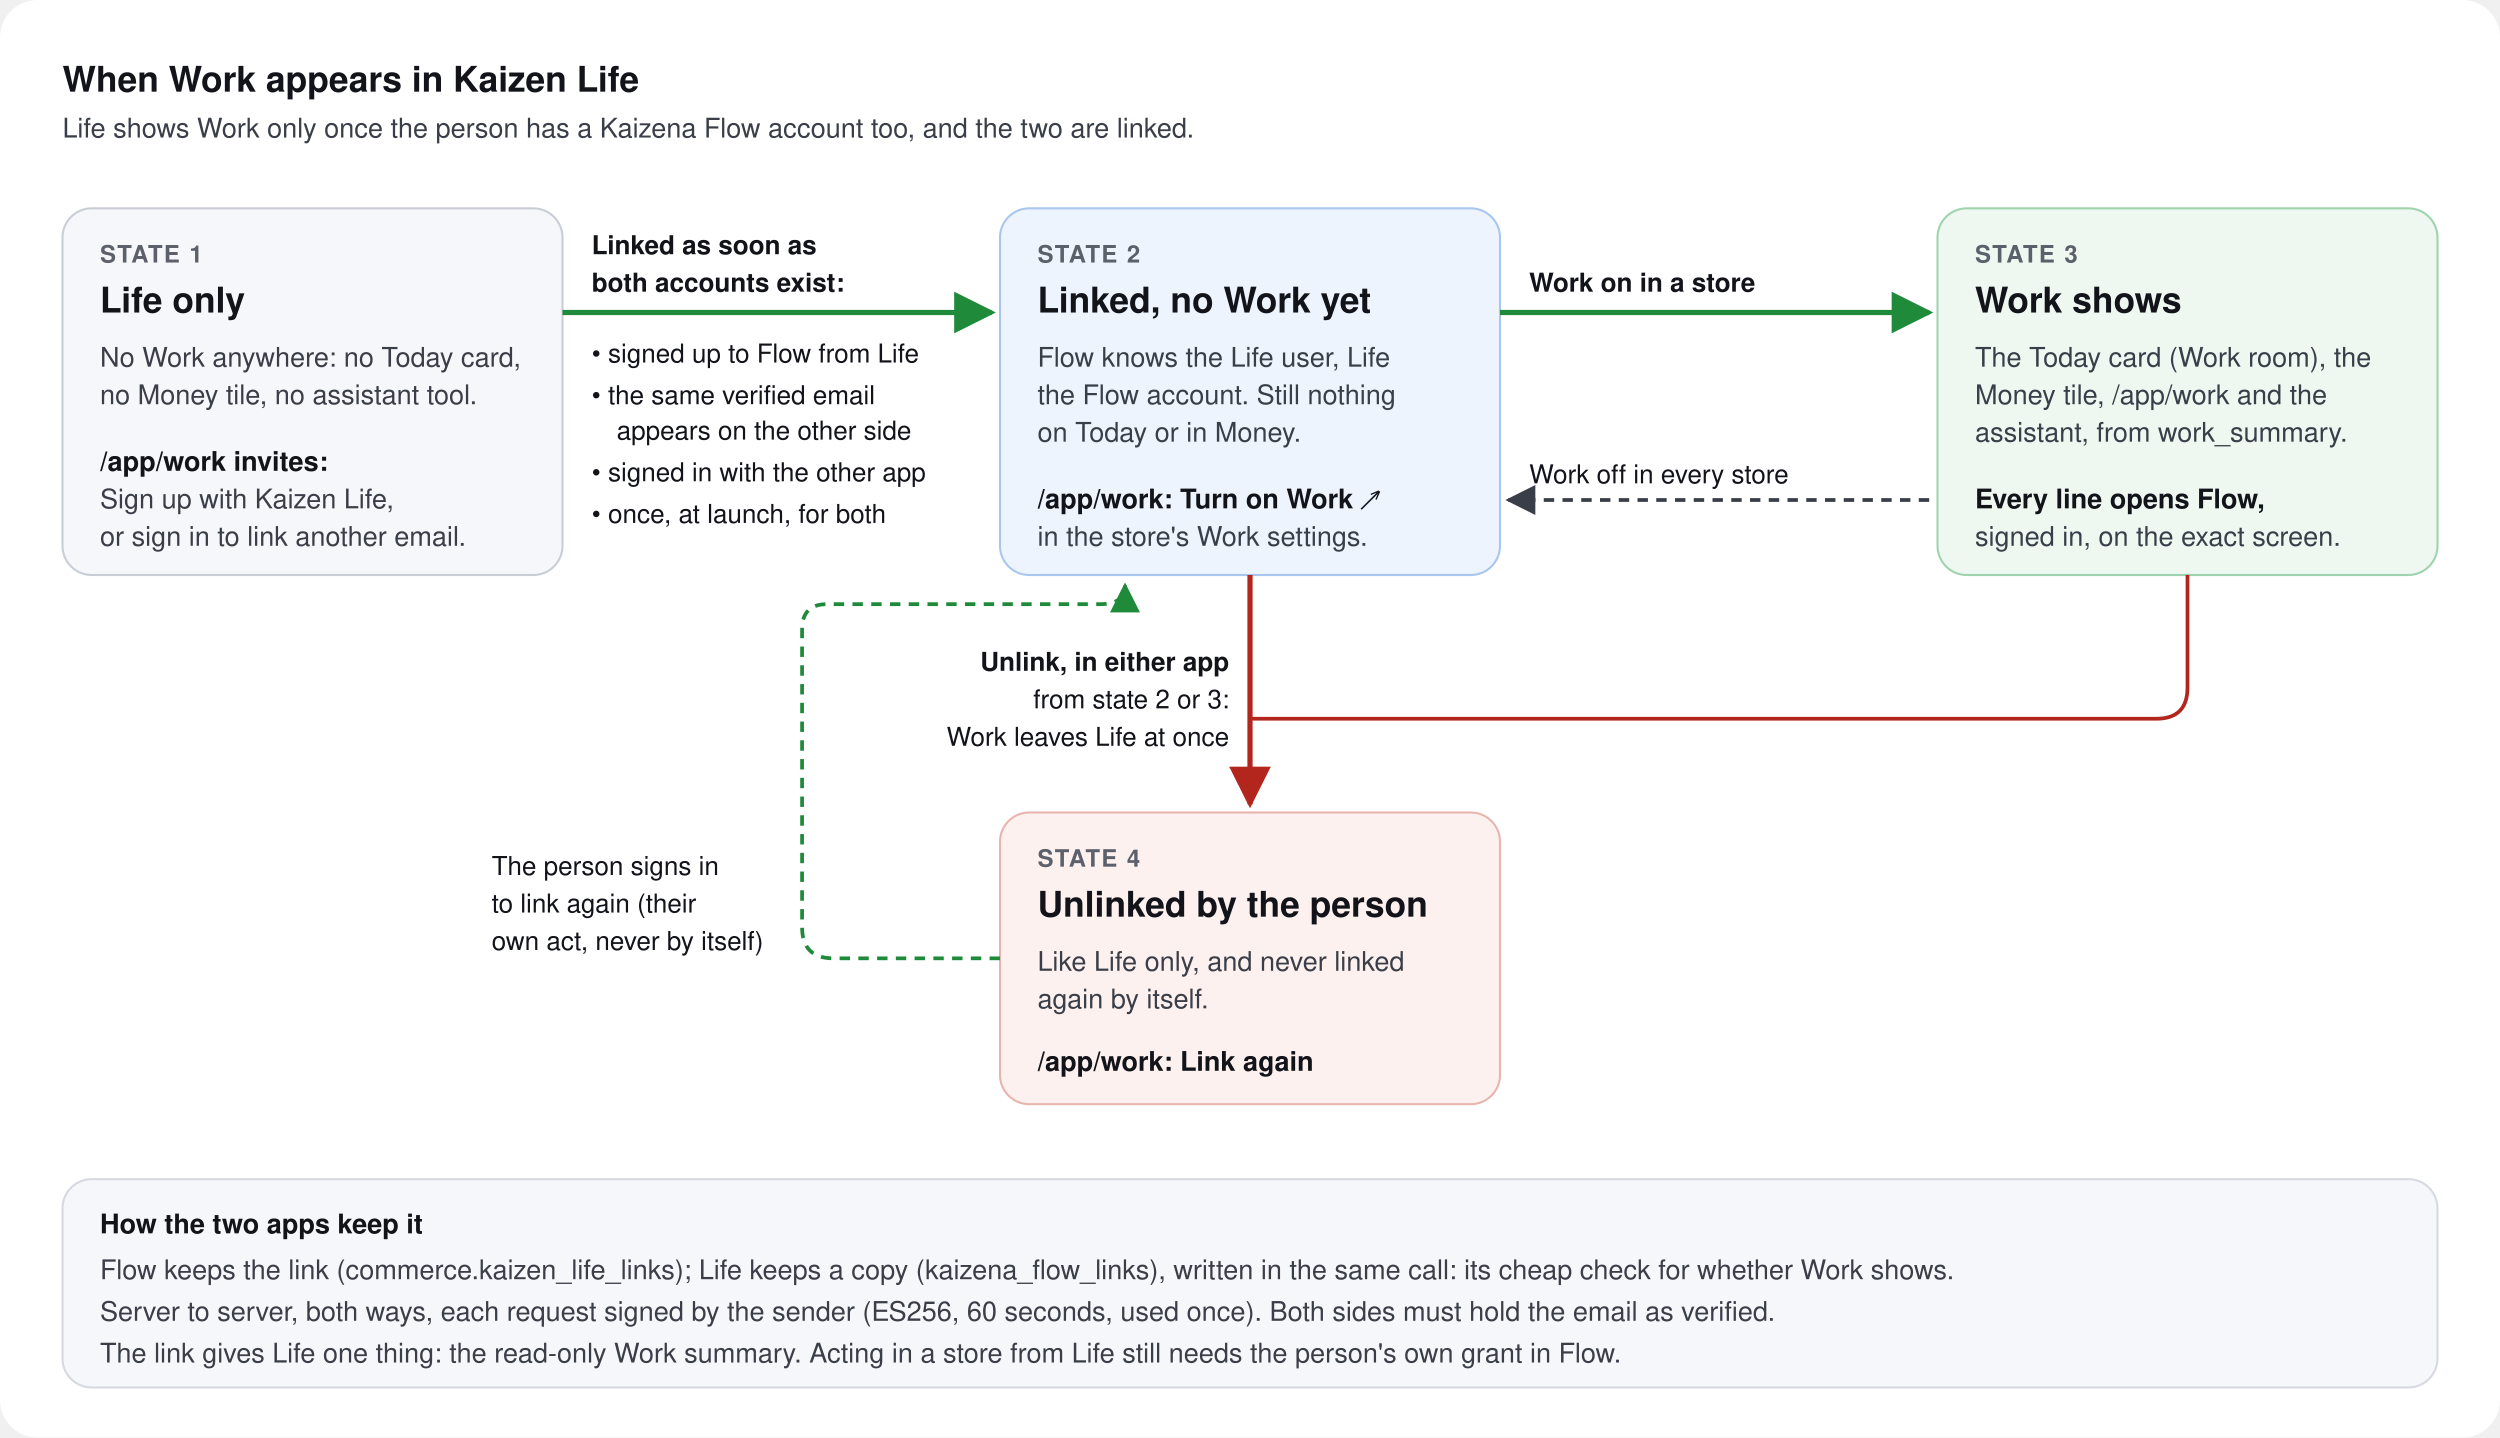
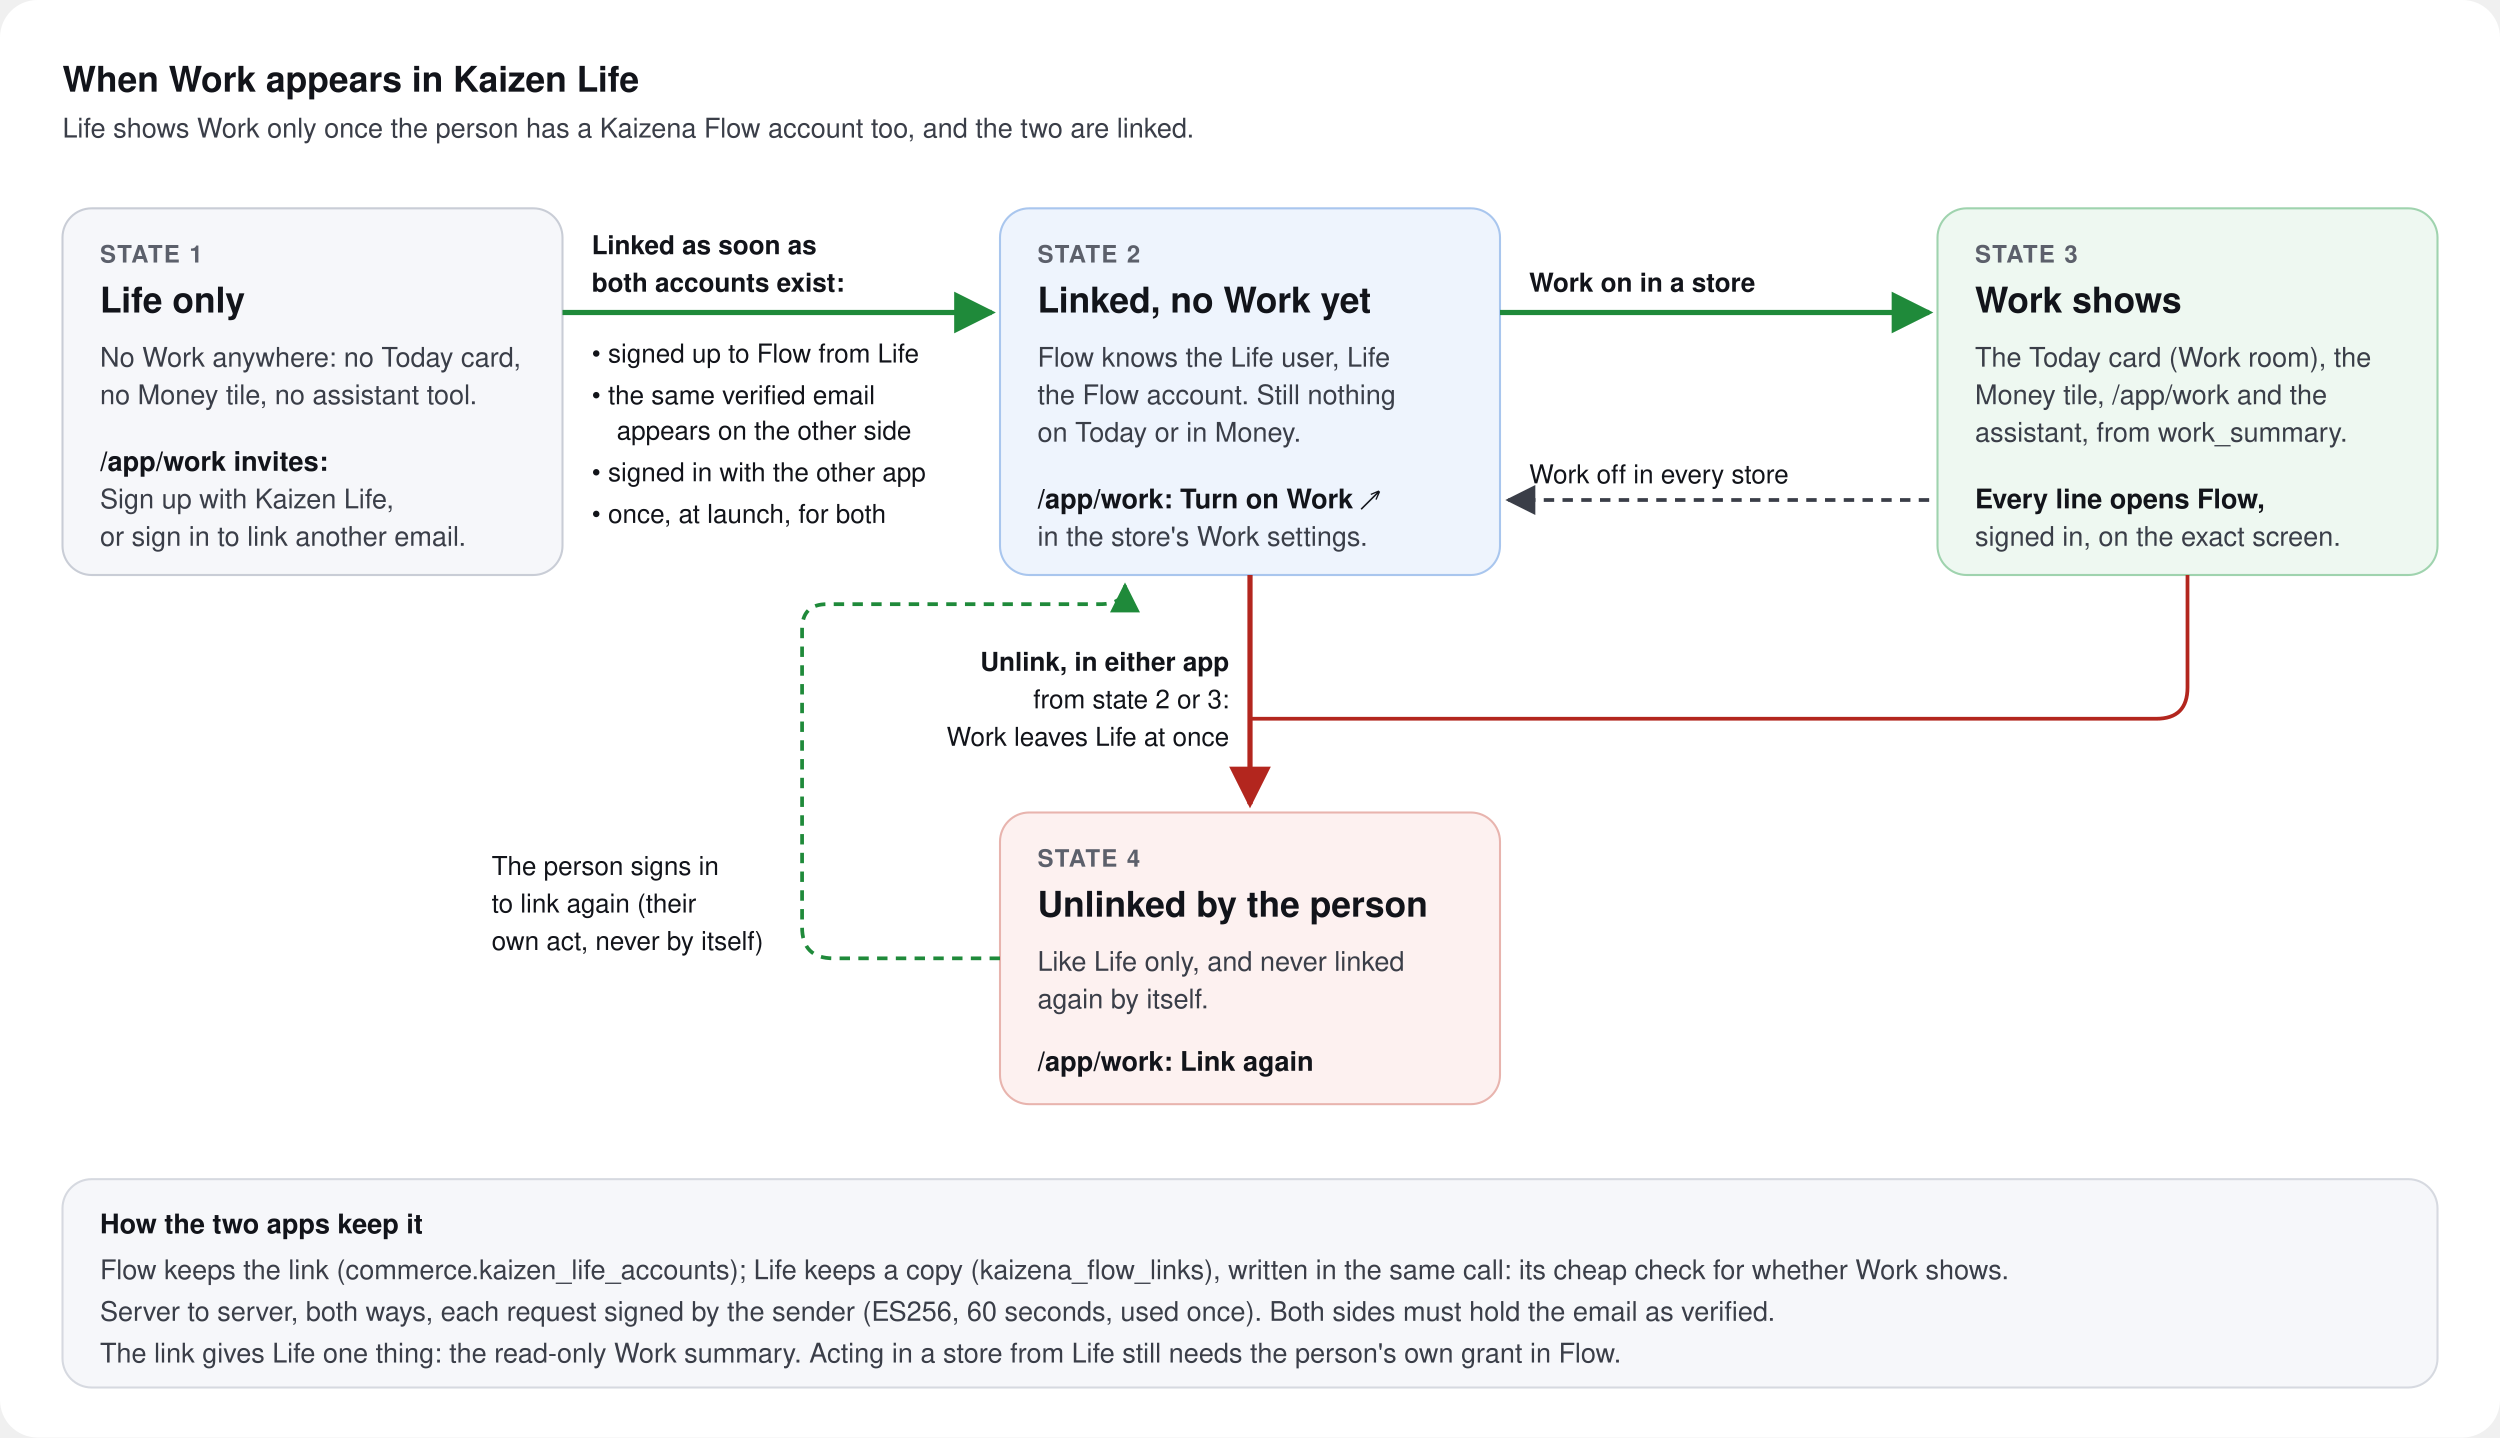
<svg xmlns="http://www.w3.org/2000/svg" viewBox="0 0 1200 690" width="1200" height="690" font-family="-apple-system, BlinkMacSystemFont, 'Segoe UI', Helvetica, Arial, sans-serif">
  <defs>
    <marker id="a" viewBox="0 0 10 10" refX="9" refY="5" markerWidth="8" markerHeight="8" orient="auto-start-reverse">
      <path d="M0,0 L10,5 L0,10 z" fill="#3a3e48" />
    </marker>
    <marker id="g" viewBox="0 0 10 10" refX="9" refY="5" markerWidth="8" markerHeight="8" orient="auto-start-reverse">
      <path d="M0,0 L10,5 L0,10 z" fill="#1f8a3a" />
    </marker>
    <marker id="r" viewBox="0 0 10 10" refX="9" refY="5" markerWidth="8" markerHeight="8" orient="auto-start-reverse">
      <path d="M0,0 L10,5 L0,10 z" fill="#b3261e" />
    </marker>
  </defs>
  <style>
    .t { font-size: 17px; font-weight: 700; fill: #12141a; }
    .k { font-size: 11.5px; font-weight: 700; fill: #5c606b; letter-spacing: .06em; }
    .s { font-size: 13px; fill: #3a3e48; }
    .b { font-size: 13px; fill: #12141a; font-weight: 600; }
    .lb { font-size: 12.5px; fill: #12141a; }
    .lbm { font-size: 12.5px; fill: #12141a; font-weight: 650; }
    .mono { font-family: ui-monospace, SFMono-Regular, Menlo, monospace; font-size: 12px; fill: #12141a; }
  </style>
  <rect x="0" y="0" width="1200" height="690" rx="18" fill="#ffffff" />
  <text class="t" x="30" y="44">When Work appears in Kaizen Life</text>
  <text class="s" x="30" y="66">Life shows Work only once the person has a Kaizena Flow account too, and the two are linked.</text>
  <rect x="30" y="100" width="240" height="176" rx="14" fill="#f6f7fa" stroke="#c9cdd6" />
  <text class="k" x="48" y="126">STATE 1</text>
  <text class="t" x="48" y="150">Life only</text>
  <text class="s" x="48" y="176">No Work anywhere: no Today card,</text>
  <text class="s" x="48" y="194">no Money tile, no assistant tool.</text>
  <text class="b" x="48" y="226">/app/work invites:</text>
  <text class="s" x="48" y="244">Sign up with Kaizen Life,</text>
  <text class="s" x="48" y="262">or sign in to link another email.</text>
  <rect x="480" y="100" width="240" height="176" rx="14" fill="#eef4fd" stroke="#a9c6ee" />
  <text class="k" x="498" y="126">STATE 2</text>
  <text class="t" x="498" y="150">Linked, no Work yet</text>
  <text class="s" x="498" y="176">Flow knows the Life user, Life</text>
  <text class="s" x="498" y="194">the Flow account. Still nothing</text>
  <text class="s" x="498" y="212">on Today or in Money.</text>
  <text class="b" x="498" y="244">/app/work: Turn on Work ↗</text>
  <text class="s" x="498" y="262">in the store's Work settings.</text>
  <rect x="930" y="100" width="240" height="176" rx="14" fill="#eef8f1" stroke="#9fd3ae" />
  <text class="k" x="948" y="126">STATE 3</text>
  <text class="t" x="948" y="150">Work shows</text>
  <text class="s" x="948" y="176">The Today card (Work room), the</text>
  <text class="s" x="948" y="194">Money tile, /app/work and the</text>
  <text class="s" x="948" y="212">assistant, from work_summary.</text>
  <text class="b" x="948" y="244">Every line opens Flow,</text>
  <text class="s" x="948" y="262">signed in, on the exact screen.</text>
  <rect x="480" y="390" width="240" height="140" rx="14" fill="#fdf1f0" stroke="#e8b4ae" />
  <text class="k" x="498" y="416">STATE 4</text>
  <text class="t" x="498" y="440">Unlinked by the person</text>
  <text class="s" x="498" y="466">Like Life only, and never linked</text>
  <text class="s" x="498" y="484">again by itself.</text>
  <text class="b" x="498" y="514">/app/work: Link again</text>
  <path d="M270,150 H476" fill="none" stroke="#1f8a3a" stroke-width="2.5" marker-end="url(#g)" />
  <text class="lbm" x="284" y="122">Linked as soon as</text>
  <text class="lbm" x="284" y="140">both accounts exist:</text>
  <text class="lb" x="284" y="174">• signed up to Flow from Life</text>
  <text class="lb" x="284" y="194">• the same verified email</text>
  <text class="lb" x="296" y="211">appears on the other side</text>
  <text class="lb" x="284" y="231">• signed in with the other app</text>
  <text class="lb" x="284" y="251">• once, at launch, for both</text>
  <path d="M720,150 H926" fill="none" stroke="#1f8a3a" stroke-width="2.5" marker-end="url(#g)" />
  <text class="lbm" x="734" y="140">Work on in a store</text>
  <path d="M926,240 H724" fill="none" stroke="#3a3e48" stroke-width="1.8" stroke-dasharray="5 4" marker-end="url(#a)" />
  <text class="lb" x="734" y="232">Work off in every store</text>
  <path d="M600,276 V386" fill="none" stroke="#b3261e" stroke-width="2.5" marker-end="url(#r)" />
  <path d="M1050,276 V330 Q1050,345 1035,345 H600" fill="none" stroke="#b3261e" stroke-width="1.8" />
  <text class="lbm" x="590" y="322" text-anchor="end">Unlink, in either app</text>
  <text class="lb" x="590" y="340" text-anchor="end">from state 2 or 3:</text>
  <text class="lb" x="590" y="358" text-anchor="end">Work leaves Life at once</text>
  <path d="M480,460 H400 Q385,460 385,445 V302 Q385,290 397,290 H528 Q540,290 540,281" fill="none" stroke="#1f8a3a" stroke-width="1.8" stroke-dasharray="5 4" marker-end="url(#g)" />
  <text class="lb" x="236" y="420">The person signs in</text>
  <text class="lb" x="236" y="438">to link again (their</text>
  <text class="lb" x="236" y="456">own act, never by itself)</text>
  <rect x="30" y="566" width="1140" height="100" rx="14" fill="#f6f7fa" stroke="#d6d9e0" />
  <text class="b" x="48" y="592">How the two apps keep it</text>
-   <text class="s" x="48" y="614">Flow keeps the link (commerce.kaizen_life_links); Life keeps a copy (kaizena_flow_links), written in the same call: its cheap check for whether Work shows.</text>
+   <text class="s" x="48" y="614">Flow keeps the link (commerce.kaizen_life_accounts); Life keeps a copy (kaizena_flow_links), written in the same call: its cheap check for whether Work shows.</text>
  <text class="s" x="48" y="634">Server to server, both ways, each request signed by the sender (ES256, 60 seconds, used once). Both sides must hold the email as verified.</text>
  <text class="s" x="48" y="654">The link gives Life one thing: the read-only Work summary. Acting in a store from Life still needs the person's own grant in Flow.</text>
</svg>
